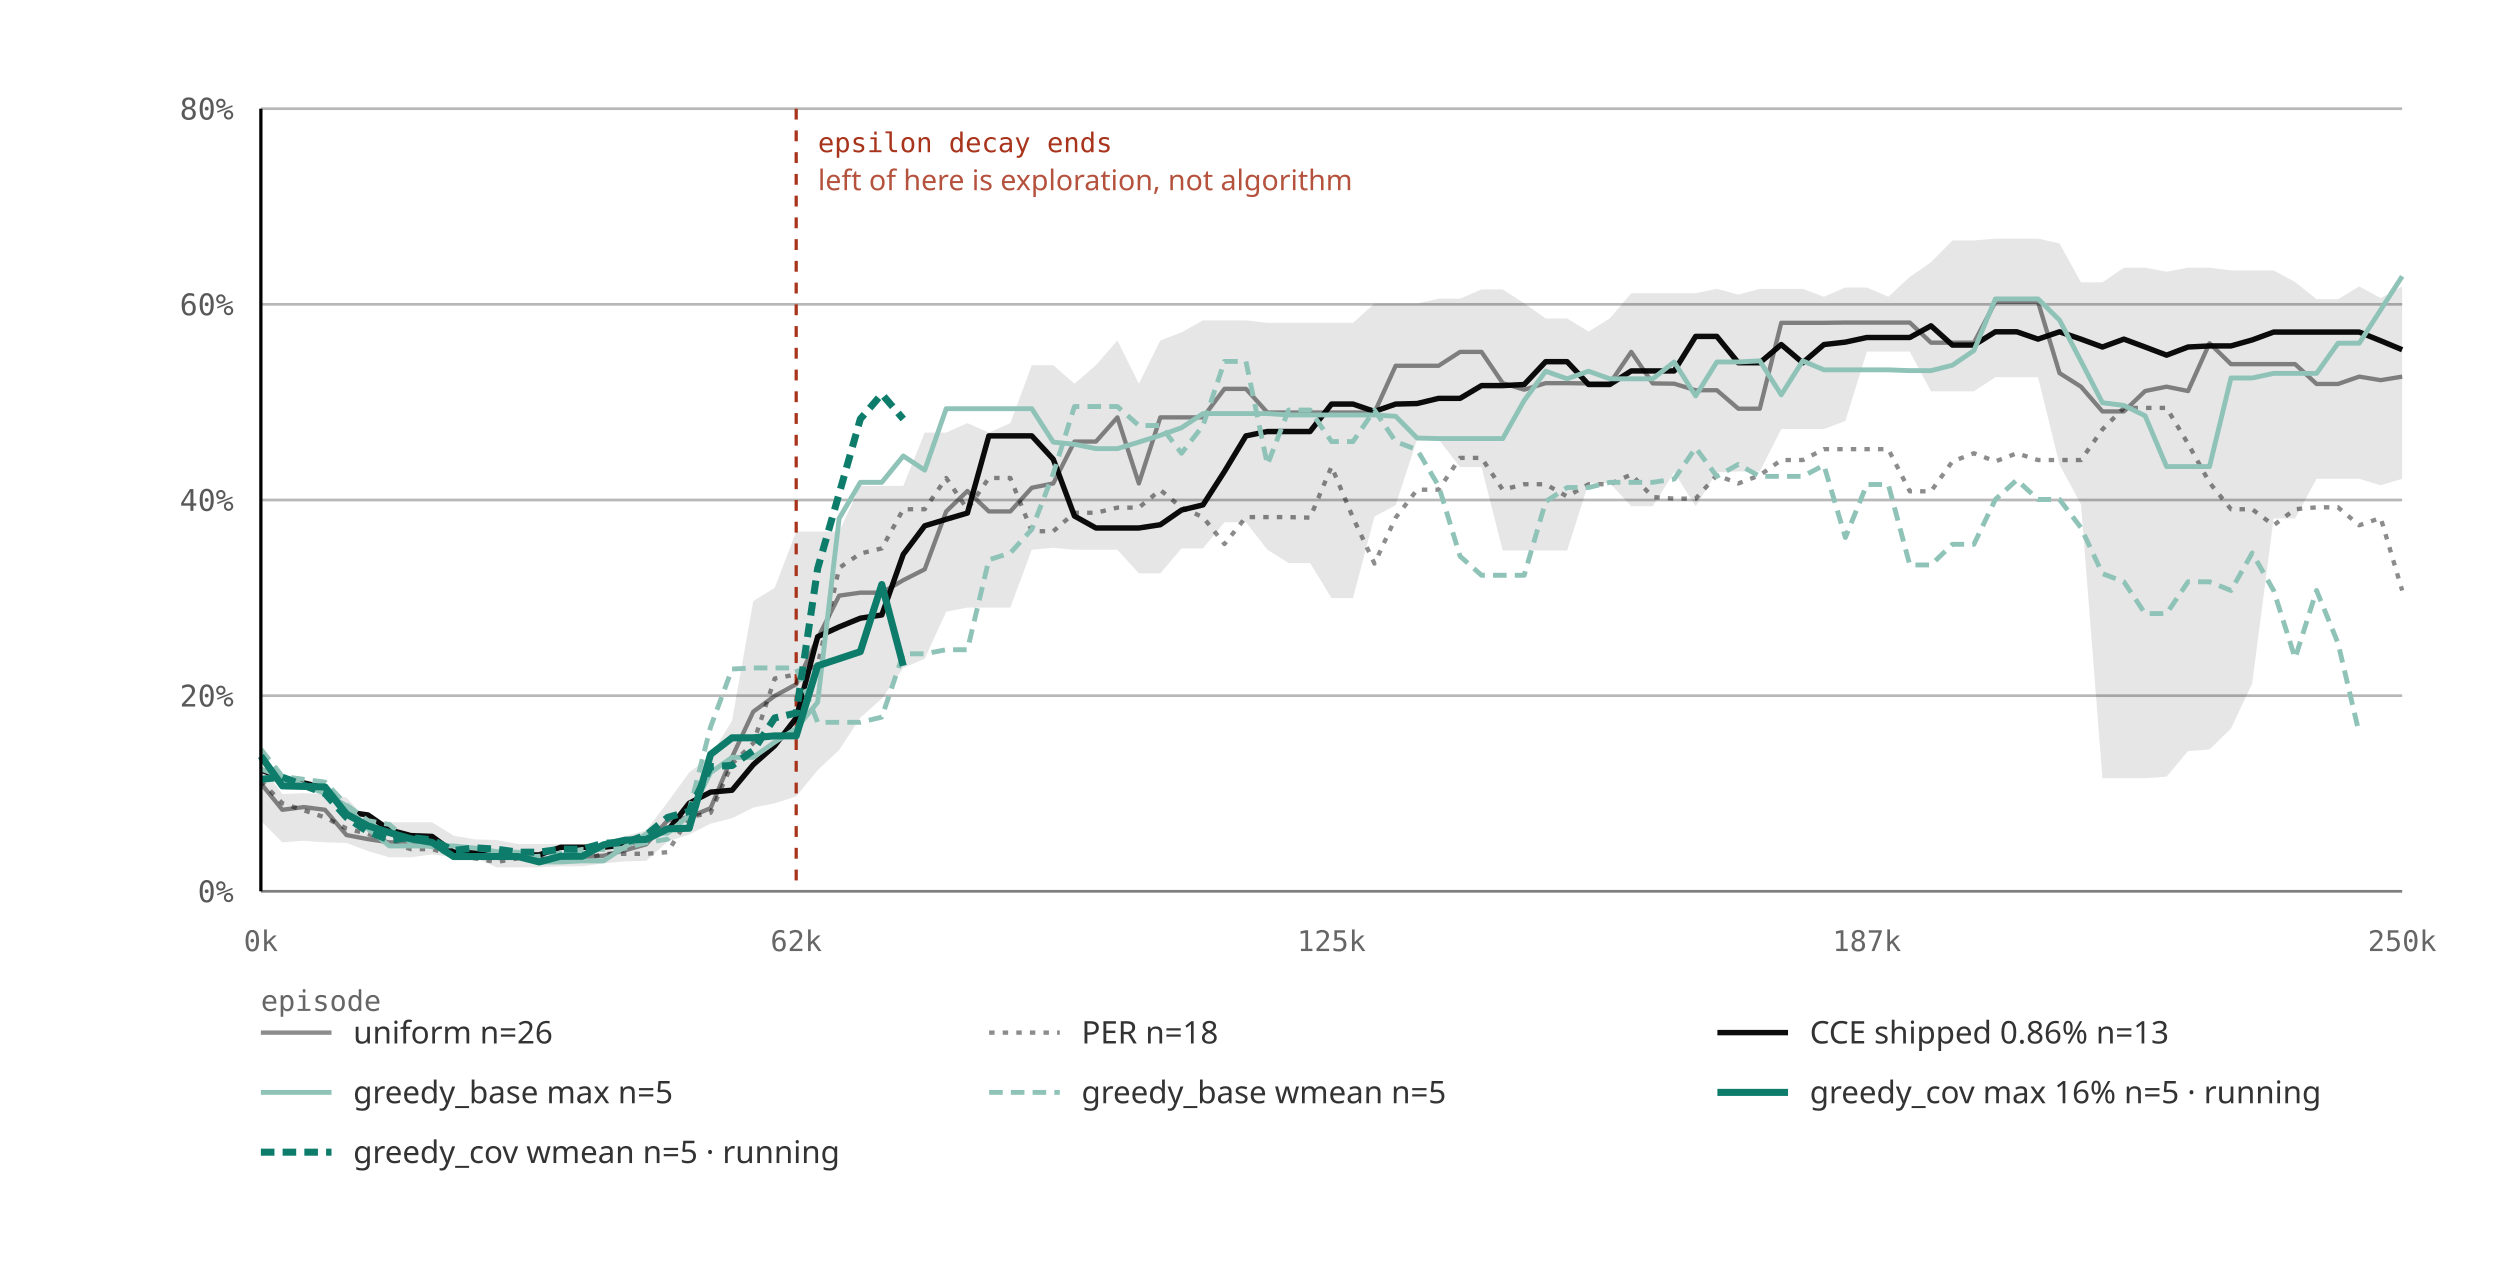
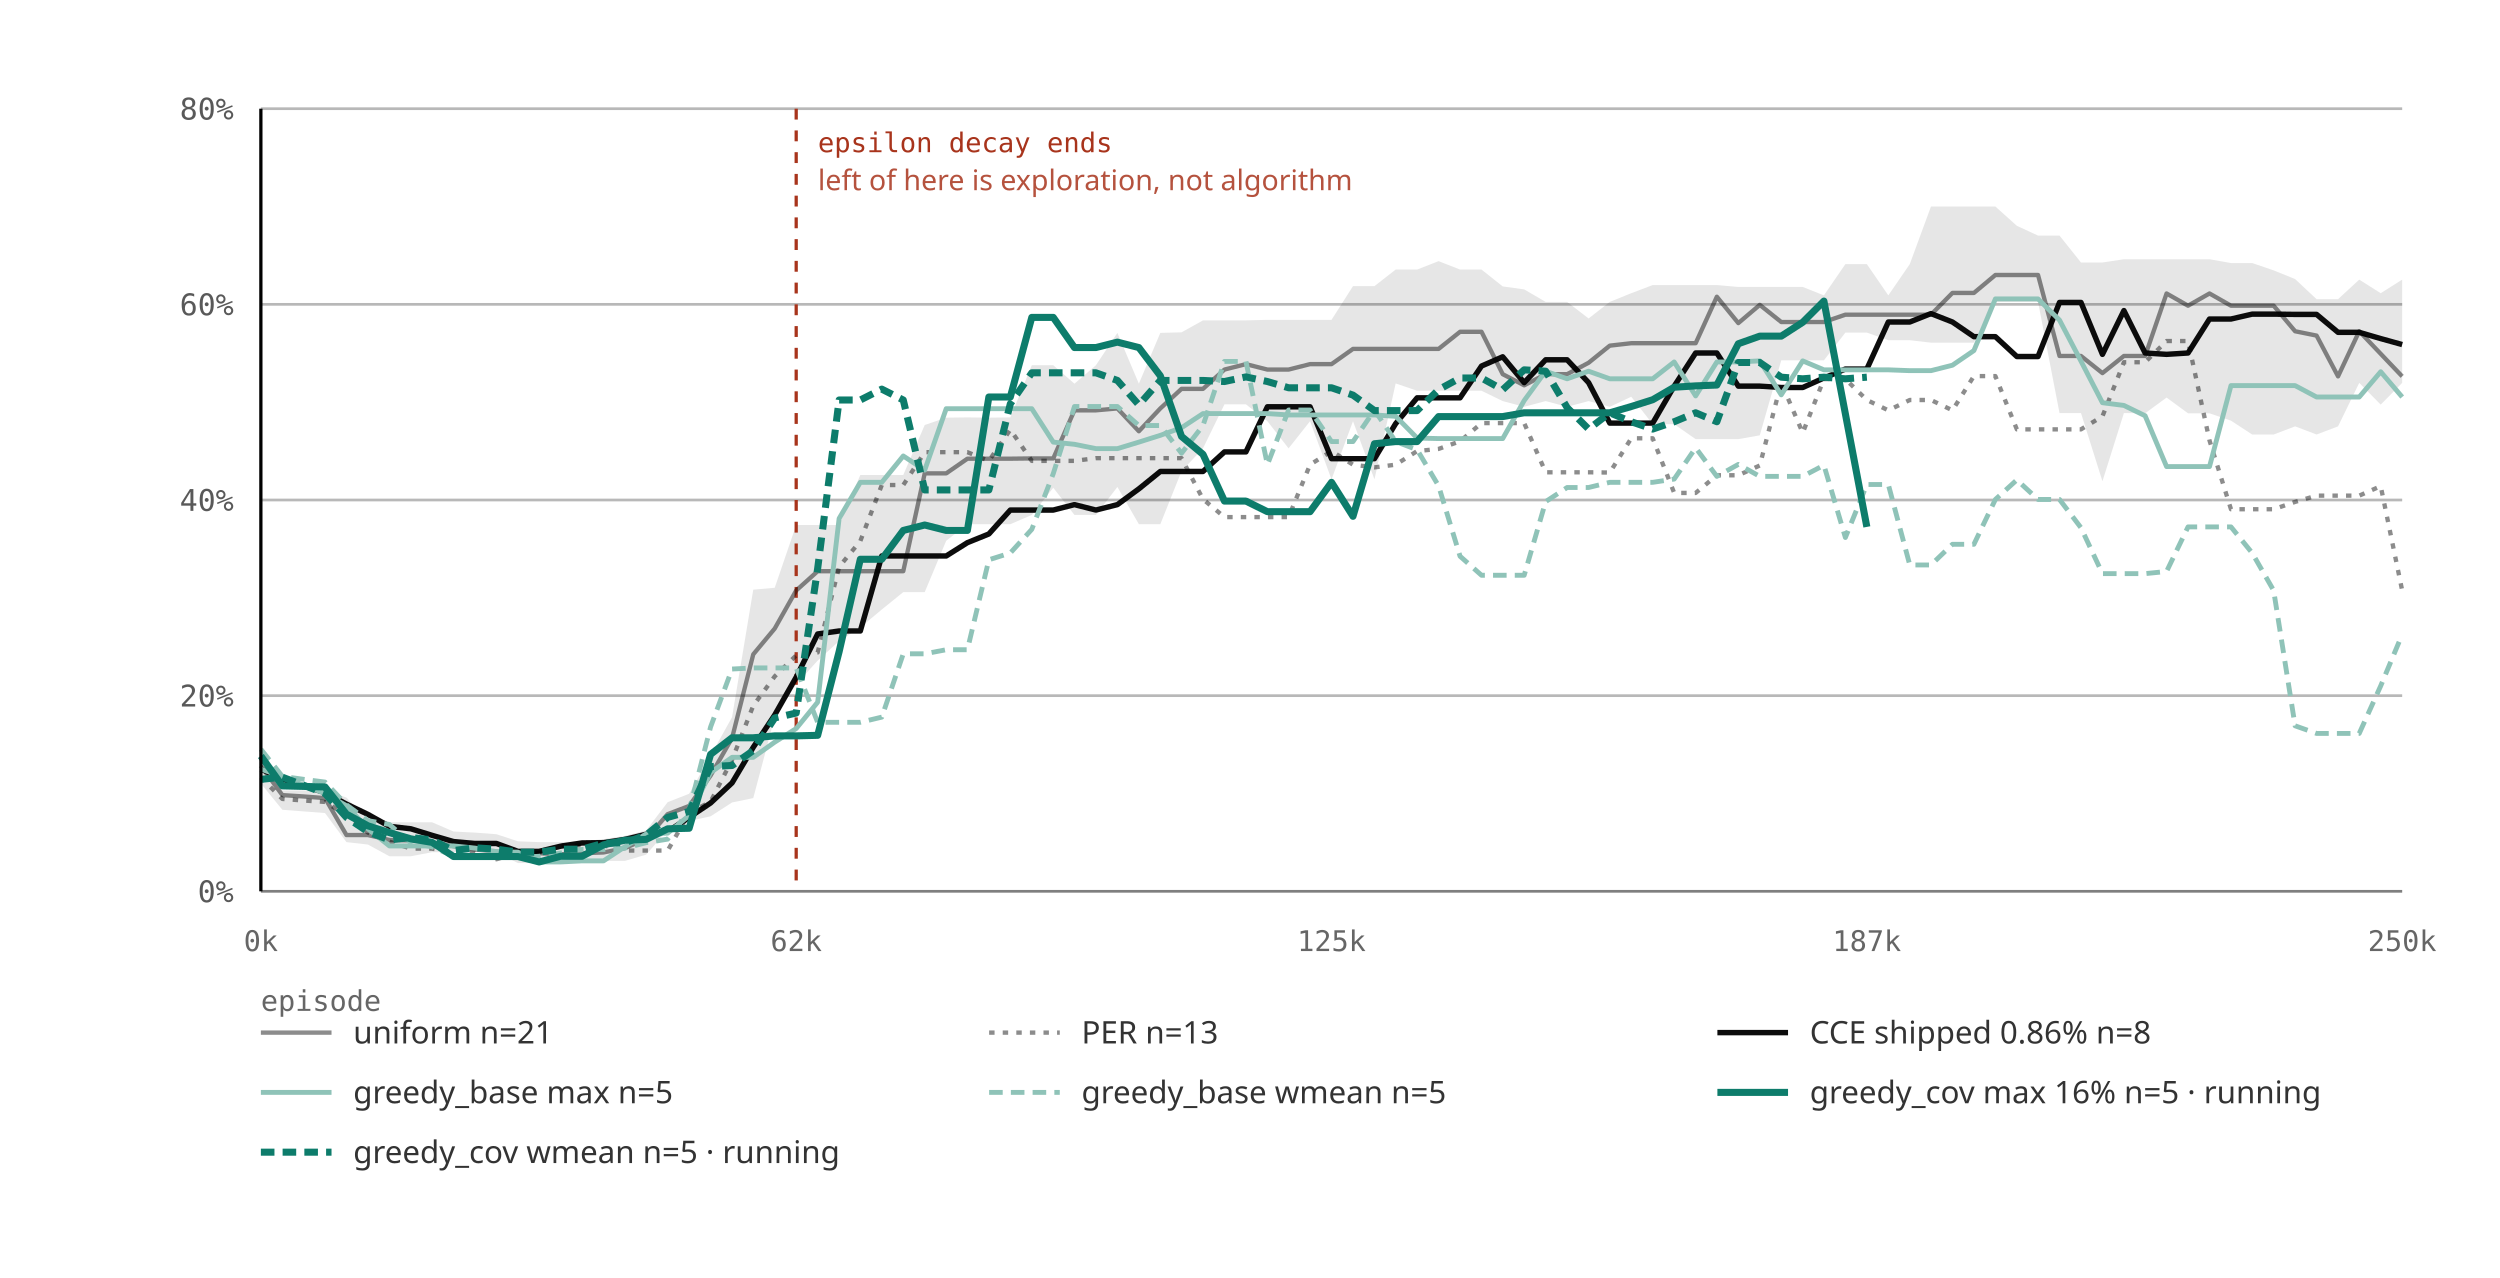
<svg viewBox="0 0 920 470" role="img" aria-label="Win rate over training for JaxNav 8x8 fill 0.3. Completed baselines uniform, PER and shipped CCE reach 60 to 69 percent by 250,000 episodes. The greedy coverage arms are still running and their lines stop early where the runs currently are.">
  <line x1="96" y1="328.0" x2="884" y2="328.0" stroke="currentColor" stroke-width="1" opacity="0.5" />
  <text x="86" y="332.0" text-anchor="end" font-family="IBM Plex Mono, monospace" font-size="11" fill="currentColor" opacity=".65">0%</text>
  <line x1="96" y1="256.0" x2="884" y2="256.0" stroke="currentColor" stroke-width="1" opacity="0.28" />
  <text x="86" y="260.0" text-anchor="end" font-family="IBM Plex Mono, monospace" font-size="11" fill="currentColor" opacity=".65">20%</text>
  <line x1="96" y1="184.0" x2="884" y2="184.0" stroke="currentColor" stroke-width="1" opacity="0.28" />
  <text x="86" y="188.0" text-anchor="end" font-family="IBM Plex Mono, monospace" font-size="11" fill="currentColor" opacity=".65">40%</text>
  <line x1="96" y1="112.0" x2="884" y2="112.0" stroke="currentColor" stroke-width="1" opacity="0.28" />
  <text x="86" y="116.0" text-anchor="end" font-family="IBM Plex Mono, monospace" font-size="11" fill="currentColor" opacity=".65">60%</text>
  <line x1="96" y1="40.0" x2="884" y2="40.0" stroke="currentColor" stroke-width="1" opacity="0.28" />
  <text x="86" y="44.0" text-anchor="end" font-family="IBM Plex Mono, monospace" font-size="11" fill="currentColor" opacity=".65">80%</text>
  <text x="96.0" y="350" text-anchor="middle" font-family="IBM Plex Mono, monospace" font-size="10.5" fill="currentColor" opacity=".6">0k</text>
  <text x="293.0" y="350" text-anchor="middle" font-family="IBM Plex Mono, monospace" font-size="10.5" fill="currentColor" opacity=".6">62k</text>
  <text x="490.0" y="350" text-anchor="middle" font-family="IBM Plex Mono, monospace" font-size="10.5" fill="currentColor" opacity=".6">125k</text>
  <text x="687.0" y="350" text-anchor="middle" font-family="IBM Plex Mono, monospace" font-size="10.5" fill="currentColor" opacity=".6">187k</text>
  <text x="884.0" y="350" text-anchor="middle" font-family="IBM Plex Mono, monospace" font-size="10.5" fill="currentColor" opacity=".6">250k</text>
-   <polygon points="96.0,281.3 103.9,292.2 111.8,291.9 119.6,292.2 127.5,293.5 135.4,302.1 143.3,302.6 151.2,302.6 159.0,302.6 166.9,307.5 174.8,308.9 182.7,309.1 190.6,310.6 198.4,310.6 206.3,310.6 214.2,310.6 222.1,309.9 230.0,307.7 237.8,305.6 245.7,295.2 253.6,284.3 261.5,278.1 269.4,265.2 277.2,221.2 285.1,216.3 293.0,195.6 300.9,195.6 308.8,195.6 316.6,178.8 324.5,178.8 332.4,178.8 340.3,159.2 348.2,159.2 356.0,155.7 363.9,159.2 371.8,155.7 379.7,134.4 387.6,134.4 395.4,141.2 403.3,134.4 411.2,125.3 419.1,141.2 427.0,125.3 434.8,122.3 442.7,117.9 450.6,117.9 458.5,117.9 466.4,118.8 474.2,118.8 482.1,118.8 490.0,118.8 497.9,118.8 505.8,111.7 513.6,111.7 521.5,111.7 529.4,109.9 537.3,109.9 545.2,106.5 553.0,106.5 560.9,111.6 568.8,117.2 576.7,117.2 584.6,122.0 592.4,117.2 600.3,107.9 608.2,107.9 616.1,107.9 624.0,107.9 631.8,106.3 639.7,108.4 647.6,106.3 655.5,106.3 663.4,106.3 671.2,109.2 679.1,105.8 687.0,105.8 694.9,109.2 702.8,101.9 710.6,96.5 718.5,88.5 726.4,88.5 734.3,87.8 742.2,87.8 750.0,87.8 757.9,89.6 765.8,103.9 773.7,103.9 781.6,98.5 789.4,98.5 797.3,100.0 805.2,98.5 813.1,98.5 821.0,99.5 828.8,99.5 836.7,99.5 844.6,103.8 852.5,110.1 860.4,110.1 868.2,105.4 876.1,109.7 884.0,105.4 884.0,176.2 876.1,178.6 868.2,176.2 860.4,176.2 852.5,176.2 844.6,190.8 836.7,190.8 828.8,251.5 821.0,268.1 813.1,275.8 805.2,276.4 797.3,285.8 789.4,286.4 781.6,286.4 773.7,286.4 765.8,185.6 757.9,171.0 750.0,138.8 742.2,138.8 734.3,138.8 726.4,144.0 718.5,144.0 710.6,144.0 702.8,129.4 694.9,129.4 687.0,129.4 679.1,154.9 671.2,157.9 663.4,157.9 655.5,157.9 647.6,173.5 639.7,173.5 631.8,173.8 624.0,186.3 616.1,173.8 608.2,186.3 600.3,186.3 592.4,177.8 584.6,177.8 576.7,202.6 568.8,202.6 560.9,202.6 553.0,202.6 545.2,171.9 537.3,171.9 529.4,161.7 521.5,161.7 513.6,185.9 505.8,190.1 497.9,220.1 490.0,220.1 482.1,207.2 474.2,207.2 466.4,202.3 458.5,192.2 450.6,192.2 442.7,201.8 434.8,201.8 427.0,211.0 419.1,211.0 411.2,202.3 403.3,202.3 395.4,202.3 387.6,201.6 379.7,202.3 371.8,223.6 363.9,223.6 356.0,223.6 348.2,225.1 340.3,242.4 332.4,245.8 324.5,257.1 316.6,264.1 308.8,276.0 300.9,283.4 293.0,293.1 285.1,295.6 277.2,297.2 269.4,301.1 261.5,303.1 253.6,307.1 245.7,309.7 237.8,316.8 230.0,317.0 222.1,317.7 214.2,318.8 206.3,318.8 198.4,319.2 190.6,319.2 182.7,319.2 174.8,315.5 166.9,315.5 159.0,314.4 151.2,315.5 143.3,315.5 135.4,313.2 127.5,310.2 119.6,310.0 111.8,309.4 103.9,310.0 96.0,302.1" fill="currentColor" opacity=".10" />
+   <polygon points="96.0,280.7 103.9,290.9 111.8,290.9 119.6,290.9 127.5,293.5 135.4,302.1 143.3,302.6 151.2,302.6 159.0,302.6 166.9,306.0 174.8,306.4 182.7,307.0 190.6,309.6 198.4,309.9 206.3,309.9 214.2,309.6 222.1,308.8 230.0,307.6 237.8,305.6 245.7,295.2 253.6,292.1 261.5,278.1 269.4,263.9 277.2,217.0 285.1,216.3 293.0,193.2 300.9,193.2 308.8,193.2 316.6,174.8 324.5,174.8 332.4,174.8 340.3,156.4 348.2,153.7 356.0,153.6 363.9,153.7 371.8,153.6 379.7,134.4 387.6,134.4 395.4,141.2 403.3,134.4 411.2,122.5 419.1,141.2 427.0,122.5 434.8,122.3 442.7,117.9 450.6,117.9 458.5,117.9 466.4,117.7 474.2,117.7 482.1,117.7 490.0,117.7 497.9,105.3 505.8,105.3 513.6,99.2 521.5,99.2 529.4,96.1 537.3,99.2 545.2,99.2 553.0,105.4 560.9,106.5 568.8,111.1 576.7,111.1 584.6,117.2 592.4,111.1 600.3,107.9 608.2,104.9 616.1,104.9 624.0,104.9 631.8,104.9 639.7,105.6 647.6,105.6 655.5,105.6 663.4,105.6 671.2,108.7 679.1,97.2 687.0,97.2 694.9,108.7 702.8,97.2 710.6,76.0 718.5,76.0 726.4,76.0 734.3,76.0 742.2,83.1 750.0,86.7 757.9,86.7 765.8,96.6 773.7,96.6 781.6,95.4 789.4,95.4 797.3,95.4 805.2,95.4 813.1,95.4 821.0,96.8 828.8,96.8 836.7,99.5 844.6,102.7 852.5,110.1 860.4,110.1 868.2,102.9 876.1,107.9 884.0,102.9 884.0,140.9 876.1,148.9 868.2,140.9 860.4,156.9 852.5,159.9 844.6,156.9 836.7,159.9 828.8,159.9 821.0,154.8 813.1,152.1 805.2,152.1 797.3,146.3 789.4,152.1 781.6,152.0 773.7,177.1 765.8,152.0 757.9,152.0 750.0,111.1 742.2,111.1 734.3,111.1 726.4,126.1 718.5,126.1 710.6,126.1 702.8,125.2 694.9,125.2 687.0,122.4 679.1,122.4 671.2,132.6 663.4,132.6 655.5,132.6 647.6,160.2 639.7,161.6 631.8,161.6 624.0,161.6 616.1,156.1 608.2,156.1 600.3,146.0 592.4,149.7 584.6,147.6 576.7,149.7 568.8,147.6 560.9,149.7 553.0,147.6 545.2,143.8 537.3,143.8 529.4,143.8 521.5,143.8 513.6,141.1 505.8,176.4 497.9,155.0 490.0,176.4 482.1,155.0 474.2,165.0 466.4,155.0 458.5,148.8 450.6,148.8 442.7,165.0 434.8,173.4 427.0,192.9 419.1,192.9 411.2,179.2 403.3,189.5 395.4,189.5 387.6,179.5 379.7,189.5 371.8,192.9 363.9,192.9 356.0,192.9 348.2,199.0 340.3,217.9 332.4,217.9 324.5,224.3 316.6,230.9 308.8,235.9 300.9,243.1 293.0,251.8 285.1,263.9 277.2,293.7 269.4,295.3 261.5,300.4 253.6,302.1 245.7,305.4 237.8,314.5 230.0,316.8 222.1,316.8 214.2,317.4 206.3,317.6 198.4,317.6 190.6,317.6 182.7,313.6 174.8,313.6 166.9,313.6 159.0,313.6 151.2,315.1 143.3,315.1 135.4,310.8 127.5,309.9 119.6,299.2 111.8,298.6 103.9,298.0 96.0,288.3" fill="currentColor" opacity=".10" />
  <line x1="293.0" y1="40" x2="293.0" y2="328" stroke="#a8341c" stroke-width="1.2" stroke-dasharray="4 4" />
  <text x="301.0" y="56" font-family="IBM Plex Mono, monospace" font-size="10" fill="#a8341c">epsilon decay ends</text>
  <text x="301.0" y="70" font-family="IBM Plex Sans, sans-serif" font-size="10.5" fill="#a8341c" opacity=".85">left of here is exploration, not algorithm</text>
-   <polyline points="96.0,288.3 103.9,298.0 111.8,297.0 119.6,298.0 127.5,307.3 135.4,308.8 143.3,310.0 151.2,310.0 159.0,310.0 166.9,313.4 174.8,313.6 182.7,313.6 190.6,315.5 198.4,316.1 206.3,316.1 214.2,315.5 222.1,314.9 230.0,312.9 237.8,310.7 245.7,301.9 253.6,300.7 261.5,297.4 269.4,278.6 277.2,261.9 285.1,256.1 293.0,251.8 300.9,234.9 308.8,219.2 316.6,218.1 324.5,218.1 332.4,213.5 340.3,209.5 348.2,188.2 356.0,180.7 363.9,188.2 371.8,188.2 379.7,179.5 387.6,177.9 395.4,162.5 403.3,162.5 411.2,153.6 419.1,177.9 427.0,153.6 434.8,153.6 442.7,153.6 450.6,143.1 458.5,143.1 466.4,151.8 474.2,151.8 482.1,151.8 490.0,151.8 497.9,151.8 505.8,151.8 513.6,134.6 521.5,134.6 529.4,134.6 537.3,129.5 545.2,129.5 553.0,141.0 560.9,143.4 568.8,141.0 576.7,141.0 584.6,141.1 592.4,141.1 600.3,129.5 608.2,141.1 616.1,141.2 624.0,143.6 631.8,143.6 639.7,150.4 647.6,150.4 655.5,118.8 663.4,118.8 671.2,118.8 679.1,118.7 687.0,118.7 694.9,118.7 702.8,118.7 710.6,126.1 718.5,126.1 726.4,126.1 734.3,111.1 742.2,111.1 750.0,111.1 757.9,137.3 765.8,142.3 773.7,151.4 781.6,151.4 789.4,143.9 797.3,142.3 805.2,143.9 813.1,126.3 821.0,134.0 828.8,134.0 836.7,134.0 844.6,134.0 852.5,141.3 860.4,141.3 868.2,138.6 876.1,139.9 884.0,138.6" fill="none" stroke="currentColor" stroke-width="1.6" opacity="0.45" stroke-linejoin="round" />
-   <polyline points="96.0,287.4 103.9,295.6 111.8,298.2 119.6,300.8 127.5,304.9 135.4,306.9 143.3,309.9 151.2,312.5 159.0,312.5 166.9,314.6 174.8,315.9 182.7,317.2 190.6,315.9 198.4,315.9 206.3,316.5 214.2,316.5 222.1,314.2 230.0,314.2 237.8,314.2 245.7,313.6 253.6,300.7 261.5,299.1 269.4,281.1 277.2,273.5 285.1,249.7 293.0,248.2 300.9,244.9 308.8,209.0 316.6,203.7 324.5,201.8 332.4,187.4 340.3,187.4 348.2,175.9 356.0,187.4 363.9,175.9 371.8,175.9 379.7,195.5 387.6,195.5 395.4,188.7 403.3,188.7 411.2,186.8 419.1,186.8 427.0,180.3 434.8,186.8 442.7,190.3 450.6,200.2 458.5,190.3 466.4,190.3 474.2,190.3 482.1,190.5 490.0,171.7 497.9,190.5 505.8,207.4 513.6,190.5 521.5,180.2 529.4,180.2 537.3,168.5 545.2,168.5 553.0,180.2 560.9,178.2 568.8,178.2 576.7,182.7 584.6,178.2 592.4,178.2 600.3,174.6 608.2,182.9 616.1,183.5 624.0,183.5 631.8,174.9 639.7,177.9 647.6,174.9 655.5,169.3 663.4,169.3 671.2,165.3 679.1,165.3 687.0,165.3 694.9,165.3 702.8,180.8 710.6,180.8 718.5,169.8 726.4,166.8 734.3,169.8 742.2,166.8 750.0,169.3 757.9,169.3 765.8,169.3 773.7,158.0 781.6,150.1 789.4,150.1 797.3,150.1 805.2,163.3 813.1,177.6 821.0,187.4 828.8,187.4 836.7,193.3 844.6,187.4 852.5,186.7 860.4,186.7 868.2,193.3 876.1,190.6 884.0,217.3" fill="none" stroke="currentColor" stroke-width="1.6" opacity="0.45" stroke-dasharray="2 3" stroke-linejoin="round" />
-   <polyline points="96.0,283.4 103.9,286.2 111.8,288.1 119.6,290.0 127.5,298.8 135.4,299.9 143.3,305.4 151.2,307.5 159.0,307.8 166.9,313.6 174.8,313.9 182.7,313.9 190.6,314.6 198.4,314.6 206.3,311.8 214.2,311.8 222.1,311.8 230.0,310.9 237.8,308.2 245.7,305.7 253.6,295.6 261.5,291.5 269.4,290.8 277.2,281.4 285.1,274.4 293.0,264.2 300.9,234.3 308.8,230.7 316.6,227.5 324.5,226.3 332.4,204.0 340.3,193.5 348.2,191.1 356.0,188.8 363.9,160.4 371.8,160.4 379.7,160.4 387.6,169.0 395.4,189.9 403.3,194.3 411.2,194.3 419.1,194.3 427.0,193.1 434.8,187.7 442.7,185.8 450.6,173.5 458.5,160.4 466.4,158.8 474.2,158.8 482.1,158.8 490.0,148.7 497.9,148.7 505.8,151.4 513.6,148.7 521.5,148.5 529.4,146.6 537.3,146.6 545.2,141.9 553.0,141.9 560.9,141.5 568.8,133.1 576.7,133.1 584.6,141.5 592.4,141.5 600.3,136.5 608.2,136.5 616.1,136.5 624.0,123.8 631.8,123.8 639.7,133.5 647.6,133.5 655.5,126.8 663.4,133.5 671.2,126.8 679.1,125.9 687.0,124.2 694.9,124.2 702.8,124.2 710.6,119.9 718.5,127.0 726.4,127.0 734.3,122.1 742.2,122.1 750.0,124.8 757.9,122.1 765.8,124.8 773.7,127.7 781.6,124.8 789.4,127.7 797.3,130.7 805.2,127.7 813.1,127.3 821.0,127.3 828.8,125.1 836.7,122.2 844.6,122.2 852.5,122.2 860.4,122.2 868.2,122.2 876.1,125.4 884.0,128.7" fill="none" stroke="currentColor" stroke-width="2.0" opacity="0.95" stroke-linejoin="round" />
-   <polyline points="96.0,283.0 103.9,285.9 111.8,289.0 119.6,292.0 127.5,296.5 135.4,305.0 143.3,311.3 151.2,311.3 159.0,311.3 166.9,311.3 174.8,312.1 182.7,313.4 190.6,313.6 198.4,317.2 206.3,317.2 214.2,316.8 222.1,316.8 230.0,311.6 237.8,306.9 245.7,306.6 253.6,300.1 261.5,284.3 269.4,278.7 277.2,278.7 285.1,273.1 293.0,268.1 300.9,258.4 308.8,190.8 316.6,177.5 324.5,177.5 332.4,167.8 340.3,173.0 348.2,150.4 356.0,150.4 363.9,150.4 371.8,150.4 379.7,150.4 387.6,162.7 395.4,163.5 403.3,165.1 411.2,165.1 419.1,162.7 427.0,160.2 434.8,157.4 442.7,152.2 450.6,152.2 458.5,152.2 466.4,152.2 474.2,152.7 482.1,152.7 490.0,152.7 497.9,152.7 505.8,152.7 513.6,153.2 521.5,161.2 529.4,161.4 537.3,161.4 545.2,161.4 553.0,161.4 560.9,147.4 568.8,136.6 576.7,139.4 584.6,136.6 592.4,139.4 600.3,139.4 608.2,139.4 616.1,133.2 624.0,145.7 631.8,133.2 639.7,133.2 647.6,132.8 655.5,145.3 663.4,132.8 671.2,136.1 679.1,136.1 687.0,136.1 694.9,136.1 702.8,136.4 710.6,136.4 718.5,134.4 726.4,129.0 734.3,110.0 742.2,110.0 750.0,110.0 757.9,117.8 765.8,132.9 773.7,148.2 781.6,149.2 789.4,153.0 797.3,171.7 805.2,171.7 813.1,171.7 821.0,139.1 828.8,139.1 836.7,137.4 844.6,137.4 852.5,137.4 860.4,126.3 868.2,126.3 876.1,114.0 884.0,101.7" fill="none" stroke="#8fc3b8" stroke-width="1.8" opacity="1.0" stroke-linejoin="round" />
-   <polyline points="96.0,275.7 103.9,285.7 111.8,286.8 119.6,287.8 127.5,296.2 135.4,302.0 143.3,303.4 151.2,310.2 159.0,311.6 166.9,315.1 174.8,315.3 182.7,315.1 190.6,315.6 198.4,315.1 206.3,313.9 214.2,312.6 222.1,312.6 230.0,312.1 237.8,310.1 245.7,308.8 253.6,298.3 261.5,267.5 269.4,246.2 277.2,245.8 285.1,245.8 293.0,245.8 300.9,265.8 308.8,265.8 316.6,265.8 324.5,263.9 332.4,240.6 340.3,240.6 348.2,239.1 356.0,239.1 363.9,206.0 371.8,203.5 379.7,194.8 387.6,174.3 395.4,149.6 403.3,149.6 411.2,149.6 419.1,156.6 427.0,156.6 434.8,166.8 442.7,156.6 450.6,133.0 458.5,133.0 466.4,171.0 474.2,150.9 482.1,150.9 490.0,162.5 497.9,162.5 505.8,150.9 513.6,162.5 521.5,165.5 529.4,178.8 537.3,204.7 545.2,211.7 553.0,211.7 560.9,211.7 568.8,184.6 576.7,179.4 584.6,179.4 592.4,177.5 600.3,177.5 608.2,177.5 616.1,176.3 624.0,164.8 631.8,175.3 639.7,170.9 647.6,175.3 655.5,175.3 663.4,175.3 671.2,171.2 679.1,197.8 687.0,178.3 694.9,178.3 702.8,207.9 710.6,207.9 718.5,200.3 726.4,200.3 734.3,183.8 742.2,176.6 750.0,183.8 757.9,183.8 765.8,194.2 773.7,211.1 781.6,214.1 789.4,225.8 797.3,225.8 805.2,214.1 813.1,214.1 821.0,217.3 828.8,203.5 836.7,217.3 844.6,242.2 852.5,217.3 860.4,236.7 868.2,269.9" fill="none" stroke="#8fc3b8" stroke-width="1.8" opacity="1.0" stroke-dasharray="5 3" stroke-linejoin="round" />
-   <polyline points="96.0,278.2 103.9,289.2 111.8,289.4 119.6,289.6 127.5,299.6 135.4,303.9 143.3,306.4 151.2,308.7 159.0,310.0 166.9,315.2 174.8,315.2 182.7,315.2 190.6,315.2 198.4,317.2 206.3,315.1 214.2,315.1 222.1,310.9 230.0,309.2 237.8,308.9 245.7,305.0 253.6,304.8 261.5,277.6 269.4,271.5 277.2,271.5 285.1,270.8 293.0,270.8 300.9,245.0 308.8,242.4 316.6,239.8 324.5,215.1 332.4,245.0" fill="none" stroke="#0d7c6b" stroke-width="2.6" opacity="1.0" stroke-linejoin="round" />
-   <polyline points="96.0,286.8 103.9,286.0 111.8,289.0 119.6,292.0 127.5,300.8 135.4,306.1 143.3,309.1 151.2,308.2 159.0,309.1 166.9,313.0 174.8,312.0 182.7,312.5 190.6,313.6 198.4,313.6 206.3,312.5 214.2,312.5 222.1,310.3 230.0,310.1 237.8,307.3 245.7,300.8 253.6,298.6 261.5,282.1 269.4,281.7 277.2,276.2 285.1,264.2 293.0,262.4 300.9,209.2 308.8,181.7 316.6,154.2 324.5,145.0 332.4,154.2" fill="none" stroke="#0d7c6b" stroke-width="2.6" opacity="1.0" stroke-dasharray="5 3" stroke-linejoin="round" />
+   <polyline points="96.0,281.8 103.9,292.6 111.8,293.1 119.6,293.7 127.5,307.3 135.4,307.3 143.3,309.1 151.2,309.3 159.0,310.0 166.9,311.4 174.8,312.6 182.7,313.4 190.6,314.0 198.4,314.0 206.3,314.4 214.2,314.0 222.1,313.7 230.0,312.1 237.8,308.7 245.7,299.6 253.6,296.6 261.5,285.4 269.4,271.6 277.2,240.8 285.1,231.3 293.0,217.3 300.9,210.2 308.8,210.2 316.6,210.2 324.5,210.2 332.4,210.2 340.3,174.2 348.2,174.2 356.0,168.8 363.9,168.8 371.8,168.8 379.7,168.7 387.6,168.7 395.4,151.0 403.3,151.0 411.2,150.3 419.1,158.7 427.0,150.3 434.8,143.1 442.7,143.1 450.6,136.0 458.5,134.0 466.4,136.0 474.2,136.0 482.1,134.0 490.0,134.0 497.9,128.4 505.8,128.4 513.6,128.4 521.5,128.4 529.4,128.4 537.3,122.1 545.2,122.1 553.0,137.7 560.9,141.8 568.8,137.7 576.7,137.7 584.6,133.5 592.4,127.2 600.3,126.3 608.2,126.3 616.1,126.3 624.0,126.3 631.8,109.2 639.7,118.9 647.6,112.2 655.5,118.5 663.4,118.5 671.2,118.5 679.1,115.8 687.0,115.8 694.9,115.8 702.8,115.8 710.6,115.8 718.5,107.8 726.4,107.8 734.3,101.2 742.2,101.2 750.0,101.2 757.9,131.0 765.8,131.0 773.7,137.3 781.6,131.0 789.4,131.0 797.3,108.0 805.2,112.5 813.1,108.0 821.0,112.5 828.8,112.5 836.7,112.5 844.6,121.9 852.5,123.5 860.4,138.5 868.2,121.9 876.1,130.2 884.0,138.5" fill="none" stroke="currentColor" stroke-width="1.6" opacity="0.45" stroke-linejoin="round" />
+   <polyline points="96.0,286.1 103.9,294.0 111.8,294.6 119.6,295.1 127.5,299.9 135.4,306.4 143.3,309.7 151.2,312.3 159.0,312.3 166.9,313.6 174.8,313.8 182.7,316.2 190.6,313.8 198.4,313.8 206.3,311.1 214.2,311.1 222.1,311.1 230.0,313.0 237.8,313.0 245.7,313.0 253.6,299.2 261.5,295.0 269.4,279.6 277.2,259.7 285.1,248.9 293.0,241.2 300.9,240.1 308.8,208.6 316.6,199.1 324.5,178.5 332.4,178.5 340.3,166.4 348.2,166.4 356.0,166.4 363.9,169.6 371.8,158.1 379.7,169.6 387.6,169.6 395.4,169.6 403.3,168.6 411.2,168.6 419.1,168.6 427.0,168.6 434.8,168.6 442.7,183.7 450.6,190.3 458.5,190.3 466.4,190.3 474.2,190.3 482.1,171.0 490.0,166.0 497.9,171.0 505.8,172.0 513.6,171.0 521.5,166.0 529.4,165.2 537.3,162.4 545.2,155.7 553.0,155.7 560.9,155.7 568.8,173.8 576.7,173.8 584.6,173.8 592.4,173.9 600.3,161.3 608.2,161.3 616.1,181.4 624.0,181.4 631.8,174.9 639.7,174.9 647.6,171.3 655.5,140.8 663.4,159.3 671.2,139.5 679.1,139.5 687.0,147.2 694.9,151.0 702.8,147.2 710.6,147.2 718.5,151.0 726.4,138.4 734.3,138.4 742.2,158.0 750.0,158.0 757.9,158.0 765.8,158.0 773.7,153.2 781.6,133.3 789.4,133.3 797.3,125.5 805.2,125.5 813.1,162.1 821.0,187.4 828.8,187.4 836.7,187.4 844.6,184.7 852.5,182.4 860.4,182.4 868.2,182.4 876.1,178.9 884.0,217.3" fill="none" stroke="currentColor" stroke-width="1.6" opacity="0.45" stroke-dasharray="2 3" stroke-linejoin="round" />
+   <polyline points="96.0,283.0 103.9,286.7 111.8,289.2 119.6,291.7 127.5,295.9 135.4,299.7 143.3,304.1 151.2,305.0 159.0,307.4 166.9,309.7 174.8,310.4 182.7,310.4 190.6,313.3 198.4,313.3 206.3,311.4 214.2,310.2 222.1,310.1 230.0,308.9 237.8,307.0 245.7,306.0 253.6,300.8 261.5,295.5 269.4,288.1 277.2,275.0 285.1,263.1 293.0,249.2 300.9,233.3 308.8,232.2 316.6,232.2 324.5,204.6 332.4,204.6 340.3,204.6 348.2,204.6 356.0,199.7 363.9,196.5 371.8,187.7 379.7,187.7 387.6,187.7 395.4,185.7 403.3,187.7 411.2,185.7 419.1,179.9 427.0,173.5 434.8,173.5 442.7,173.5 450.6,166.3 458.5,166.3 466.4,149.7 474.2,149.7 482.1,149.7 490.0,168.8 497.9,168.8 505.8,168.8 513.6,155.9 521.5,146.4 529.4,146.4 537.3,146.4 545.2,134.7 553.0,131.3 560.9,140.8 568.8,132.4 576.7,132.4 584.6,140.8 592.4,155.7 600.3,155.7 608.2,155.7 616.1,142.1 624.0,129.9 631.8,129.9 639.7,142.1 647.6,142.1 655.5,142.6 663.4,142.6 671.2,139.1 679.1,135.8 687.0,135.8 694.9,118.5 702.8,118.5 710.6,115.4 718.5,118.5 726.4,123.9 734.3,123.9 742.2,131.2 750.0,131.2 757.9,111.3 765.8,111.3 773.7,130.4 781.6,114.3 789.4,129.9 797.3,130.4 805.2,129.9 813.1,117.4 821.0,117.4 828.8,115.6 836.7,115.6 844.6,115.7 852.5,115.7 860.4,122.3 868.2,122.3 876.1,124.6 884.0,126.8" fill="none" stroke="currentColor" stroke-width="2.0" opacity="0.95" stroke-linejoin="round" />
+   <polyline points="96.0,283.0 103.9,285.9 111.8,289.0 119.6,292.0 127.5,296.5 135.4,305.0 143.3,311.3 151.2,311.3 159.0,311.3 166.9,311.3 174.8,312.1 182.7,313.4 190.6,313.6 198.4,317.2 206.3,317.2 214.2,316.8 222.1,316.8 230.0,311.6 237.8,306.9 245.7,306.6 253.6,300.1 261.5,284.3 269.4,278.7 277.2,278.7 285.1,273.1 293.0,268.1 300.9,258.4 308.8,190.8 316.6,177.5 324.5,177.5 332.4,167.8 340.3,173.0 348.2,150.4 356.0,150.4 363.9,150.4 371.8,150.4 379.7,150.4 387.6,162.7 395.4,163.5 403.3,165.1 411.2,165.1 419.1,162.7 427.0,160.2 434.8,157.4 442.7,152.2 450.6,152.2 458.5,152.2 466.4,152.2 474.2,152.7 482.1,152.7 490.0,152.7 497.9,152.7 505.8,152.7 513.6,153.2 521.5,161.2 529.4,161.4 537.3,161.4 545.2,161.4 553.0,161.4 560.9,147.4 568.8,136.6 576.7,139.4 584.6,136.6 592.4,139.4 600.3,139.4 608.2,139.4 616.1,133.2 624.0,145.7 631.8,133.2 639.7,133.2 647.6,132.8 655.5,145.3 663.4,132.8 671.2,136.1 679.1,136.1 687.0,136.1 694.9,136.1 702.8,136.4 710.6,136.4 718.5,134.4 726.4,129.0 734.3,110.0 742.2,110.0 750.0,110.0 757.9,117.8 765.8,132.9 773.7,148.2 781.6,149.2 789.4,153.0 797.3,171.7 805.2,171.7 813.1,171.7 821.0,141.9 828.8,141.9 836.7,141.9 844.6,141.9 852.5,146.1 860.4,146.1 868.2,146.1 876.1,136.8 884.0,146.1" fill="none" stroke="#8fc3b8" stroke-width="1.8" opacity="1.0" stroke-linejoin="round" />
+   <polyline points="96.0,275.7 103.9,285.7 111.8,286.8 119.6,287.8 127.5,296.2 135.4,302.0 143.3,303.4 151.2,310.2 159.0,311.6 166.9,315.1 174.8,315.3 182.7,315.1 190.6,315.6 198.4,315.1 206.3,313.9 214.2,312.6 222.1,312.6 230.0,312.1 237.8,310.1 245.7,308.8 253.6,298.3 261.5,267.5 269.4,246.2 277.2,245.8 285.1,245.8 293.0,245.8 300.9,265.8 308.8,265.8 316.6,265.8 324.5,263.9 332.4,240.6 340.3,240.6 348.2,239.1 356.0,239.1 363.9,206.0 371.8,203.5 379.7,194.8 387.6,174.3 395.4,149.6 403.3,149.6 411.2,149.6 419.1,156.6 427.0,156.6 434.8,166.8 442.7,156.6 450.6,133.0 458.5,133.0 466.4,171.0 474.2,150.9 482.1,150.9 490.0,162.5 497.9,162.5 505.8,150.9 513.6,162.5 521.5,165.5 529.4,178.8 537.3,204.7 545.2,211.7 553.0,211.7 560.9,211.7 568.8,184.6 576.7,179.4 584.6,179.4 592.4,177.5 600.3,177.5 608.2,177.5 616.1,176.3 624.0,164.8 631.8,175.3 639.7,170.9 647.6,175.3 655.5,175.3 663.4,175.3 671.2,171.2 679.1,197.8 687.0,178.3 694.9,178.3 702.8,207.9 710.6,207.9 718.5,200.3 726.4,200.3 734.3,183.8 742.2,176.6 750.0,183.8 757.9,183.8 765.8,194.2 773.7,211.1 781.6,211.1 789.4,211.1 797.3,210.3 805.2,193.9 813.1,193.9 821.0,193.9 828.8,203.5 836.7,217.3 844.6,267.1 852.5,269.9 860.4,269.9 868.2,269.9 876.1,252.4 884.0,233.5" fill="none" stroke="#8fc3b8" stroke-width="1.8" opacity="1.0" stroke-dasharray="5 3" stroke-linejoin="round" />
+   <polyline points="96.0,278.2 103.9,289.2 111.8,289.4 119.6,289.6 127.5,299.6 135.4,303.9 143.3,306.4 151.2,308.7 159.0,310.0 166.9,315.2 174.8,315.2 182.7,315.2 190.6,315.2 198.4,317.2 206.3,315.1 214.2,315.1 222.1,310.9 230.0,309.2 237.8,308.9 245.7,305.0 253.6,304.8 261.5,277.6 269.4,271.5 277.2,271.5 285.1,270.8 293.0,270.8 300.9,270.6 308.8,239.8 316.6,205.8 324.5,205.8 332.4,195.2 340.3,193.2 348.2,195.2 356.0,195.2 363.9,146.1 371.8,146.1 379.7,116.8 387.6,116.8 395.4,127.9 403.3,127.9 411.2,125.9 419.1,127.9 427.0,138.3 434.8,160.6 442.7,167.2 450.6,184.4 458.5,184.4 466.4,188.3 474.2,188.3 482.1,188.3 490.0,177.5 497.9,190.0 505.8,163.3 513.6,162.5 521.5,162.5 529.4,153.3 537.3,153.3 545.2,153.3 553.0,153.3 560.9,151.9 568.8,151.9 576.7,151.9 584.6,151.9 592.4,151.9 600.3,149.6 608.2,147.1 616.1,142.5 624.0,142.0 631.8,141.7 639.7,126.5 647.6,123.7 655.5,123.7 663.4,118.6 671.2,110.8 679.1,152.3 687.0,193.9" fill="none" stroke="#0d7c6b" stroke-width="2.6" opacity="1.0" stroke-linejoin="round" />
+   <polyline points="96.0,286.8 103.9,286.0 111.8,289.0 119.6,292.0 127.5,300.8 135.4,306.1 143.3,309.1 151.2,308.2 159.0,309.1 166.9,313.0 174.8,312.0 182.7,312.5 190.6,313.6 198.4,313.6 206.3,312.5 214.2,312.5 222.1,310.3 230.0,310.1 237.8,307.3 245.7,300.8 253.6,298.6 261.5,282.1 269.4,281.7 277.2,276.2 285.1,264.2 293.0,262.4 300.9,209.2 308.8,147.2 316.6,147.2 324.5,143.2 332.4,147.2 340.3,180.3 348.2,180.3 356.0,180.3 363.9,180.3 371.8,148.6 379.7,137.2 387.6,137.2 395.4,137.2 403.3,137.2 411.2,140.0 419.1,149.0 427.0,140.0 434.8,140.0 442.7,140.0 450.6,140.4 458.5,138.7 466.4,140.4 474.2,142.7 482.1,142.7 490.0,142.7 497.9,145.4 505.8,151.1 513.6,151.1 521.5,151.1 529.4,143.4 537.3,139.1 545.2,139.1 553.0,143.4 560.9,136.1 568.8,136.6 576.7,150.0 584.6,157.9 592.4,151.9 600.3,155.2 608.2,157.9 616.1,155.2 624.0,151.9 631.8,155.2 639.7,133.4 647.6,133.4 655.5,138.8 663.4,139.4 671.2,138.8 679.1,139.4 687.0,138.8" fill="none" stroke="#0d7c6b" stroke-width="2.6" opacity="1.0" stroke-dasharray="5 3" stroke-linejoin="round" />
  <line x1="96" y1="40" x2="96" y2="328" stroke="currentColor" stroke-width="1.2" />
  <text x="96" y="372" font-family="IBM Plex Mono, monospace" font-size="10.5" fill="currentColor" opacity=".6">episode</text>
  <line x1="96" y1="380" x2="122" y2="380" stroke="currentColor" stroke-width="1.6" opacity="0.45" />
-   <text x="130" y="384" font-family="IBM Plex Sans, sans-serif" font-size="11.5" fill="currentColor" opacity=".8">uniform  n=26</text>
+   <text x="130" y="384" font-family="IBM Plex Sans, sans-serif" font-size="11.5" fill="currentColor" opacity=".8">uniform  n=21</text>
  <line x1="364" y1="380" x2="390" y2="380" stroke="currentColor" stroke-width="1.6" opacity="0.45" stroke-dasharray="2 3" />
-   <text x="398" y="384" font-family="IBM Plex Sans, sans-serif" font-size="11.5" fill="currentColor" opacity=".8">PER  n=18</text>
+   <text x="398" y="384" font-family="IBM Plex Sans, sans-serif" font-size="11.5" fill="currentColor" opacity=".8">PER  n=13</text>
  <line x1="632" y1="380" x2="658" y2="380" stroke="currentColor" stroke-width="2.0" opacity="0.95" />
-   <text x="666" y="384" font-family="IBM Plex Sans, sans-serif" font-size="11.5" fill="currentColor" opacity=".8">CCE shipped 0.86%  n=13</text>
+   <text x="666" y="384" font-family="IBM Plex Sans, sans-serif" font-size="11.5" fill="currentColor" opacity=".8">CCE shipped 0.86%  n=8</text>
  <line x1="96" y1="402" x2="122" y2="402" stroke="#8fc3b8" stroke-width="1.8" opacity="1.0" />
  <text x="130" y="406" font-family="IBM Plex Sans, sans-serif" font-size="11.5" fill="currentColor" opacity=".8">greedy_base max  n=5</text>
  <line x1="364" y1="402" x2="390" y2="402" stroke="#8fc3b8" stroke-width="1.8" opacity="1.0" stroke-dasharray="5 3" />
  <text x="398" y="406" font-family="IBM Plex Sans, sans-serif" font-size="11.5" fill="currentColor" opacity=".8">greedy_base wmean  n=5</text>
  <line x1="632" y1="402" x2="658" y2="402" stroke="#0d7c6b" stroke-width="2.6" opacity="1.0" />
  <text x="666" y="406" font-family="IBM Plex Sans, sans-serif" font-size="11.5" fill="currentColor" opacity=".8">greedy_cov max 16%  n=5  · running</text>
  <line x1="96" y1="424" x2="122" y2="424" stroke="#0d7c6b" stroke-width="2.6" opacity="1.0" stroke-dasharray="5 3" />
  <text x="130" y="428" font-family="IBM Plex Sans, sans-serif" font-size="11.5" fill="currentColor" opacity=".8">greedy_cov wmean  n=5  · running</text>
</svg>
